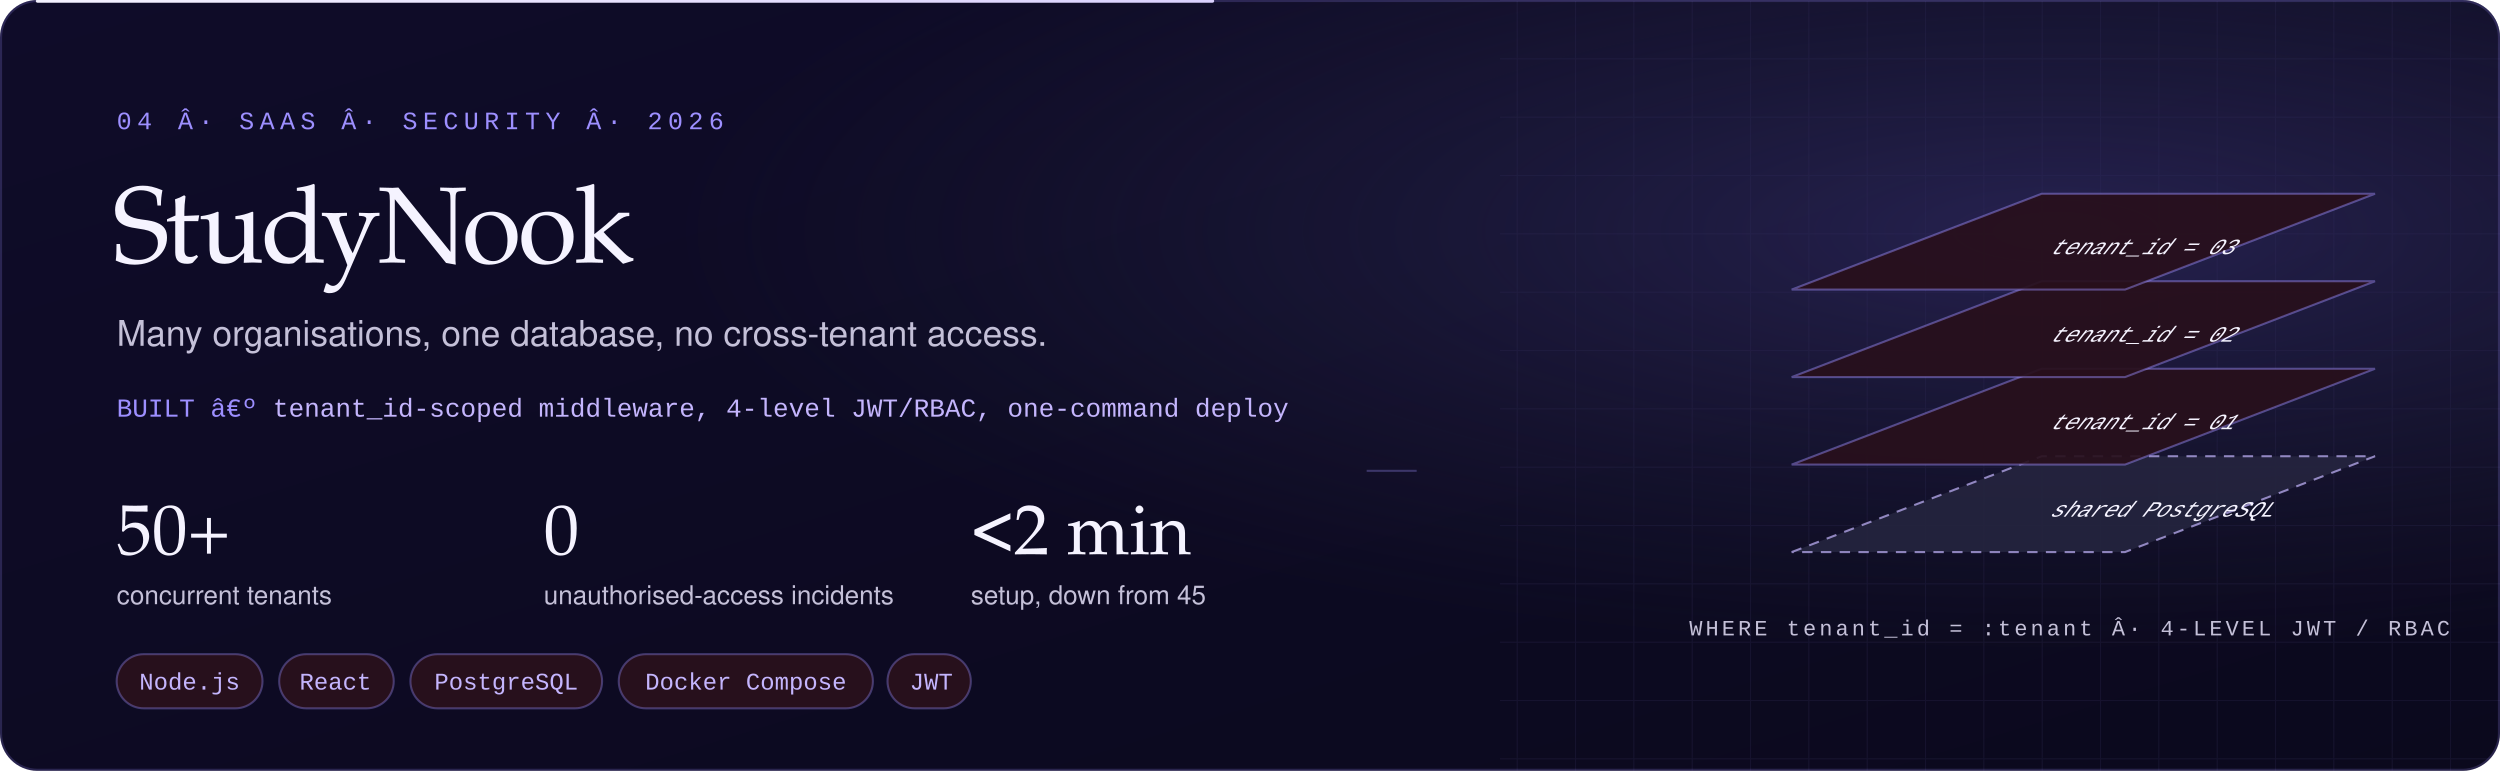
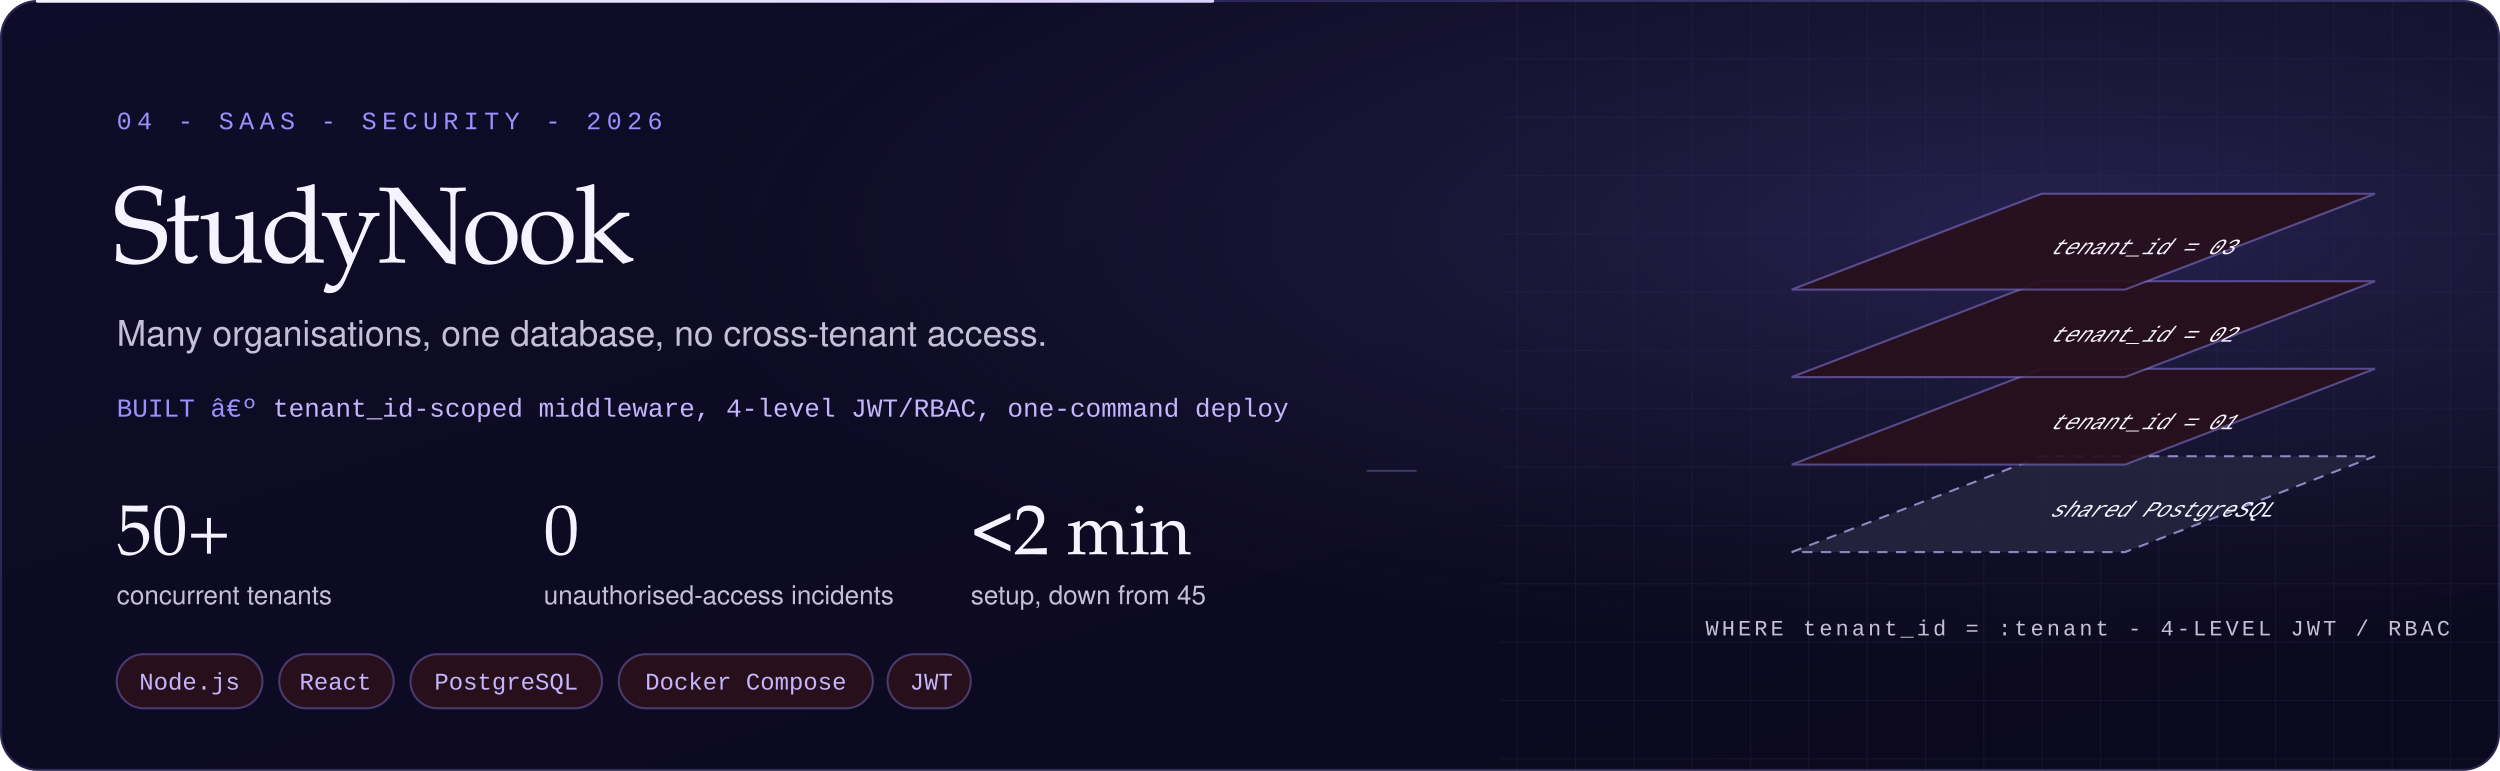
<svg xmlns="http://www.w3.org/2000/svg" viewBox="0 0 1200 370" width="1200" height="370" role="img" aria-labelledby="p4-t">
  <defs>
    <linearGradient id="p4-bg" x1="0" y1="0" x2="1" y2="1">
      <stop offset="0" stop-color="#0f0c29" />
      <stop offset="1" stop-color="#0b091d" />
    </linearGradient>
    <radialGradient id="p4-glow" cx="82%" cy="30%" r="55%">
      <stop offset="0" stop-color="#302b63" stop-opacity=".7" />
      <stop offset="1" stop-color="#24243e" stop-opacity="0" />
    </radialGradient>
    <pattern id="p4-grid" width="28" height="28" patternUnits="userSpaceOnUse">
      <path d="M28 0H0V28" fill="none" stroke="#9D8FFF" stroke-opacity=".07" />
    </pattern>
    <filter id="p4-glowf" x="-50%" y="-50%" width="200%" height="200%">
      <feGaussianBlur stdDeviation="3" result="b" />
      <feMerge>
        <feMergeNode in="b" />
        <feMergeNode in="SourceGraphic" />
      </feMerge>
    </filter>
    <clipPath id="p4-clip">
      <rect width="1200" height="370" rx="18" />
    </clipPath>
    <linearGradient id="p4-trace" x1="0" y1="0" x2="1" y2="1">
      <stop offset="0" stop-color="#F5F3FF" />
      <stop offset=".45" stop-color="#C4B5FD" />
      <stop offset="1" stop-color="#9D8FFF" stop-opacity="0" />
    </linearGradient>
  </defs>
  <style>
    .p4-serif { font-family: Georgia, "Iowan Old Style", "Palatino Linotype", "Times New Roman", serif; }
    .p4-mono { font-family: ui-monospace, SFMono-Regular, Menlo, Consolas, "Liberation Mono", monospace; }
    .p4-sans { font-family: -apple-system, BlinkMacSystemFont, "Segoe UI", Helvetica, Arial, sans-serif; }
    .p4-in { animation: p4-in 1.2s cubic-bezier(.16,1,.3,1) both; }
    .p4-d1 { animation-delay: .15s; } .p4-d2 { animation-delay: .4s; }
    .p4-chip { animation: p4-chip .7s cubic-bezier(.34,1.56,.64,1) both; }
    @keyframes p4-chip { from { opacity: 0; transform: translateY(8px); } to { opacity: 1; transform: none; } }
    .p4-draw { stroke-dasharray: 600; stroke-dashoffset: 600; animation: p4-draw 2s cubic-bezier(.65,0,.35,1) .5s forwards; }
    @keyframes p4-in { from { opacity: 0; transform: translateY(12px); } to { opacity: 1; transform: none; } }
    @keyframes p4-draw { to { stroke-dashoffset: 0; } }
    @media (prefers-reduced-motion: reduce) { .p4-in, .p4-chip { animation: none; } .p4-draw { animation: none; stroke-dashoffset: 0; } }
    .p4-trace { stroke-dasharray: 564 3136; stroke-dashoffset: 3700; animation: p4-trace 7s linear infinite; }
    @keyframes p4-trace { to { stroke-dashoffset: 0; } }
    @media (prefers-reduced-motion: reduce) { .p4-trace { display: none; } }
  </style>
  <g clip-path="url(#p4-clip)">
    <rect width="1200" height="370" fill="url(#p4-bg)" />
    <rect x="720" width="480" height="370" fill="url(#p4-grid)" />
    <rect width="1200" height="370" fill="url(#p4-glow)" />
    <g class="p4-in p4-d1">
-       <text class="p4-mono" x="56" y="62" font-size="12" letter-spacing="2.6" fill="#9D8FFF">04 Â· SAAS Â· SECURITY Â· 2026</text>
+       <text class="p4-mono" x="56" y="62" font-size="12" letter-spacing="2.6" fill="#9D8FFF">04  -  SAAS  -  SECURITY  -  2026</text>
      <text class="p4-serif" x="54" y="126" font-size="52" font-weight="300" letter-spacing="-1.5" fill="#F5F3FF">StudyNook</text>
      <text class="p4-sans" x="56" y="166" font-size="17" fill="#C4C0D8">Many organisations, one database, no cross-tenant access.</text>
      <text class="p4-mono" x="56" y="200" font-size="12.5" fill="#C4B5FD">
        <tspan fill="#9D8FFF">BUILT â€º</tspan> tenant_id-scoped middleware, 4-level JWT/RBAC, one-command deploy</text>
      <line class="p4-draw" x1="56" y1="226" x2="680" y2="226" stroke="#9D8FFF" stroke-opacity=".3" />
      <g transform="translate(56 266)">
        <text class="p4-serif" font-size="34" font-weight="300" fill="#F5F3FF">50+</text>
        <text class="p4-sans" y="24" font-size="12.5" fill="#C4C0D8">concurrent tenants</text>
      </g>
      <g transform="translate(261 266)">
        <text class="p4-serif" font-size="34" font-weight="300" fill="#F5F3FF">0</text>
        <text class="p4-sans" y="24" font-size="12.5" fill="#C4C0D8">unauthorised-access incidents</text>
      </g>
      <g transform="translate(466 266)">
        <text class="p4-serif" font-size="34" font-weight="300" fill="#F5F3FF">&lt;2 min</text>
        <text class="p4-sans" y="24" font-size="12.5" fill="#C4C0D8">setup, down from 45</text>
      </g>
      <g class="p4-chip" style="animation-delay:1.00s">
        <rect x="56" y="314" width="70" height="26" rx="13" fill="#27101C" stroke="#9D8FFF" stroke-opacity=".35" />
        <text class="p4-mono" x="91" y="331" text-anchor="middle" font-size="11.5" fill="#C4B5FD">Node.js</text>
      </g>
      <g class="p4-chip" style="animation-delay:1.12s">
        <rect x="134" y="314" width="55" height="26" rx="13" fill="#27101C" stroke="#9D8FFF" stroke-opacity=".35" />
        <text class="p4-mono" x="161" y="331" text-anchor="middle" font-size="11.5" fill="#C4B5FD">React</text>
      </g>
      <g class="p4-chip" style="animation-delay:1.24s">
        <rect x="197" y="314" width="92" height="26" rx="13" fill="#27101C" stroke="#9D8FFF" stroke-opacity=".35" />
        <text class="p4-mono" x="243" y="331" text-anchor="middle" font-size="11.5" fill="#C4B5FD">PostgreSQL</text>
      </g>
      <g class="p4-chip" style="animation-delay:1.36s">
        <rect x="297" y="314" width="122" height="26" rx="13" fill="#27101C" stroke="#9D8FFF" stroke-opacity=".35" />
        <text class="p4-mono" x="358" y="331" text-anchor="middle" font-size="11.5" fill="#C4B5FD">Docker Compose</text>
      </g>
      <g class="p4-chip" style="animation-delay:1.48s">
        <rect x="426" y="314" width="40" height="26" rx="13" fill="#27101C" stroke="#9D8FFF" stroke-opacity=".35" />
        <text class="p4-mono" x="447" y="331" text-anchor="middle" font-size="11.5" fill="#C4B5FD">JWT</text>
      </g>
    </g>
    <g class="p4-in p4-d2">
      <g transform="translate(0 35)">
        <g transform="translate(860 30)">
          <g transform="translate(0 200)">
            <animateTransform attributeName="transform" type="translate" values="0 200; 0 200; 0 200" dur="6s" repeatCount="indefinite" calcMode="spline" keySplines=".45 0 .55 1; .45 0 .55 1" />
            <path d="M0 0 L120 -46 L280 -46 L160 0 Z" fill="#24243e" fill-opacity=".92" stroke="#C4B5FD" stroke-opacity=".7" stroke-dasharray="5 4" />
            <text class="p4-mono" x="96" y="-17" font-size="10.5" fill="#F5F3FF" transform="skewX(-38) translate(14 0)">shared PostgreSQL</text>
          </g>
          <g transform="translate(0 158)">
            <animateTransform attributeName="transform" type="translate" values="0 158; 0 152; 0 158" dur="6s" repeatCount="indefinite" calcMode="spline" keySplines=".45 0 .55 1; .45 0 .55 1" />
            <path d="M0 0 L120 -46 L280 -46 L160 0 Z" fill="#27101C" fill-opacity=".92" stroke="#9D8FFF" stroke-opacity=".45" />
            <text class="p4-mono" x="96" y="-17" font-size="10.5" fill="#F5F3FF" transform="skewX(-38) translate(14 0)">tenant_id = 01</text>
          </g>
          <g transform="translate(0 116)">
            <animateTransform attributeName="transform" type="translate" values="0 116; 0 104; 0 116" dur="6s" repeatCount="indefinite" calcMode="spline" keySplines=".45 0 .55 1; .45 0 .55 1" />
            <path d="M0 0 L120 -46 L280 -46 L160 0 Z" fill="#27101C" fill-opacity=".92" stroke="#9D8FFF" stroke-opacity=".45" />
            <text class="p4-mono" x="96" y="-17" font-size="10.5" fill="#F5F3FF" transform="skewX(-38) translate(14 0)">tenant_id = 02</text>
          </g>
          <g transform="translate(0 74)">
            <animateTransform attributeName="transform" type="translate" values="0 74; 0 56; 0 74" dur="6s" repeatCount="indefinite" calcMode="spline" keySplines=".45 0 .55 1; .45 0 .55 1" />
            <path d="M0 0 L120 -46 L280 -46 L160 0 Z" fill="#27101C" fill-opacity=".92" stroke="#9D8FFF" stroke-opacity=".45" />
            <text class="p4-mono" x="96" y="-17" font-size="10.5" fill="#F5F3FF" transform="skewX(-38) translate(14 0)">tenant_id = 03</text>
          </g>
        </g>
-         <text class="p4-mono" x="1176" y="270" text-anchor="end" font-size="10.5" letter-spacing="1.5" fill="#C4C0D8">WHERE tenant_id = :tenant Â· 4-LEVEL JWT / RBAC</text>
+         <text class="p4-mono" x="1176" y="270" text-anchor="end" font-size="10.5" letter-spacing="1.5" fill="#C4C0D8">WHERE tenant_id = :tenant  -  4-LEVEL JWT / RBAC</text>
      </g>
    </g>
    <rect x=".5" y=".5" width="1199" height="369" rx="17.5" fill="none" stroke="#9D8FFF" stroke-opacity=".2" />
    <rect class="p4-trace" style="animation-delay:-5.1s" x=".5" y=".5" width="1199" height="369" rx="17.5" fill="none" stroke="url(#p4-trace)" stroke-width="1.6" stroke-linecap="round" />
  </g>
</svg>
